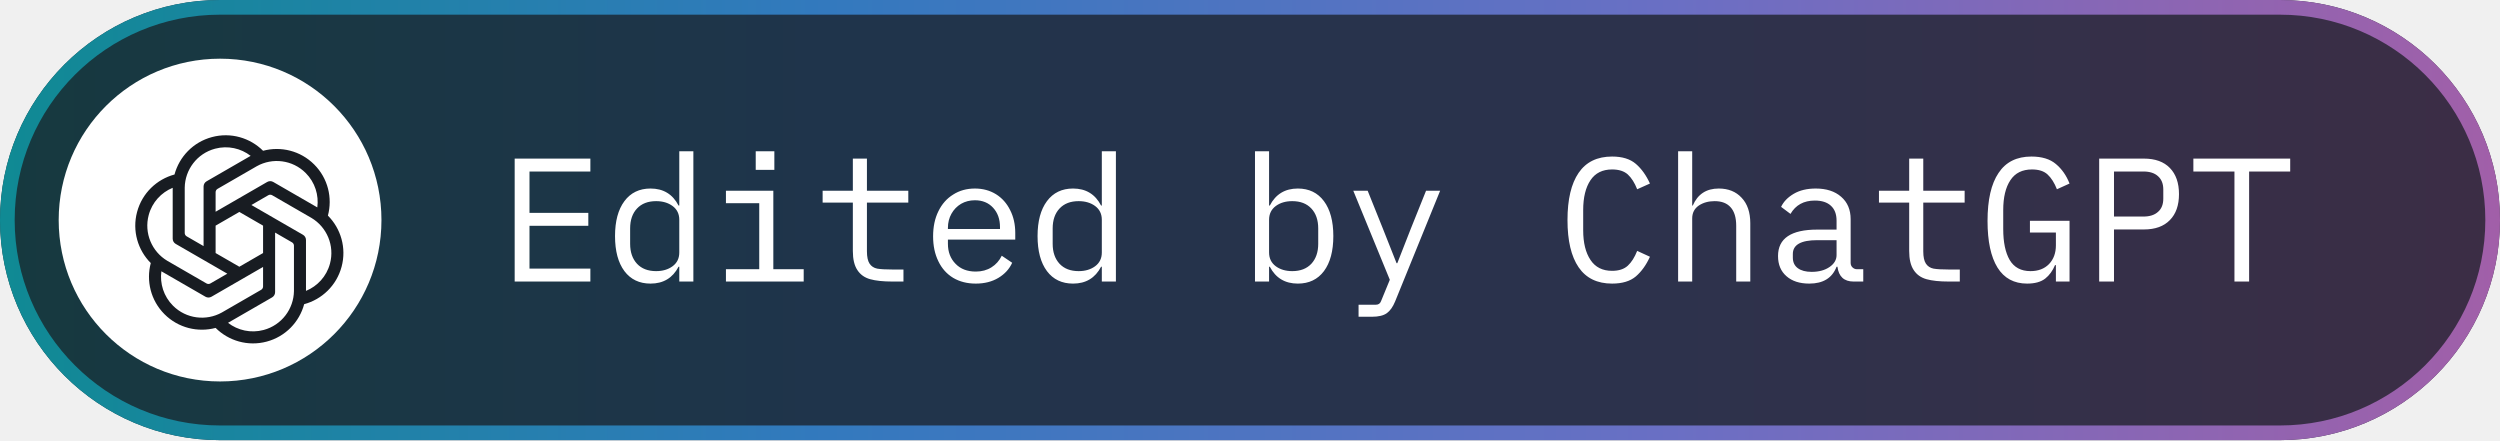
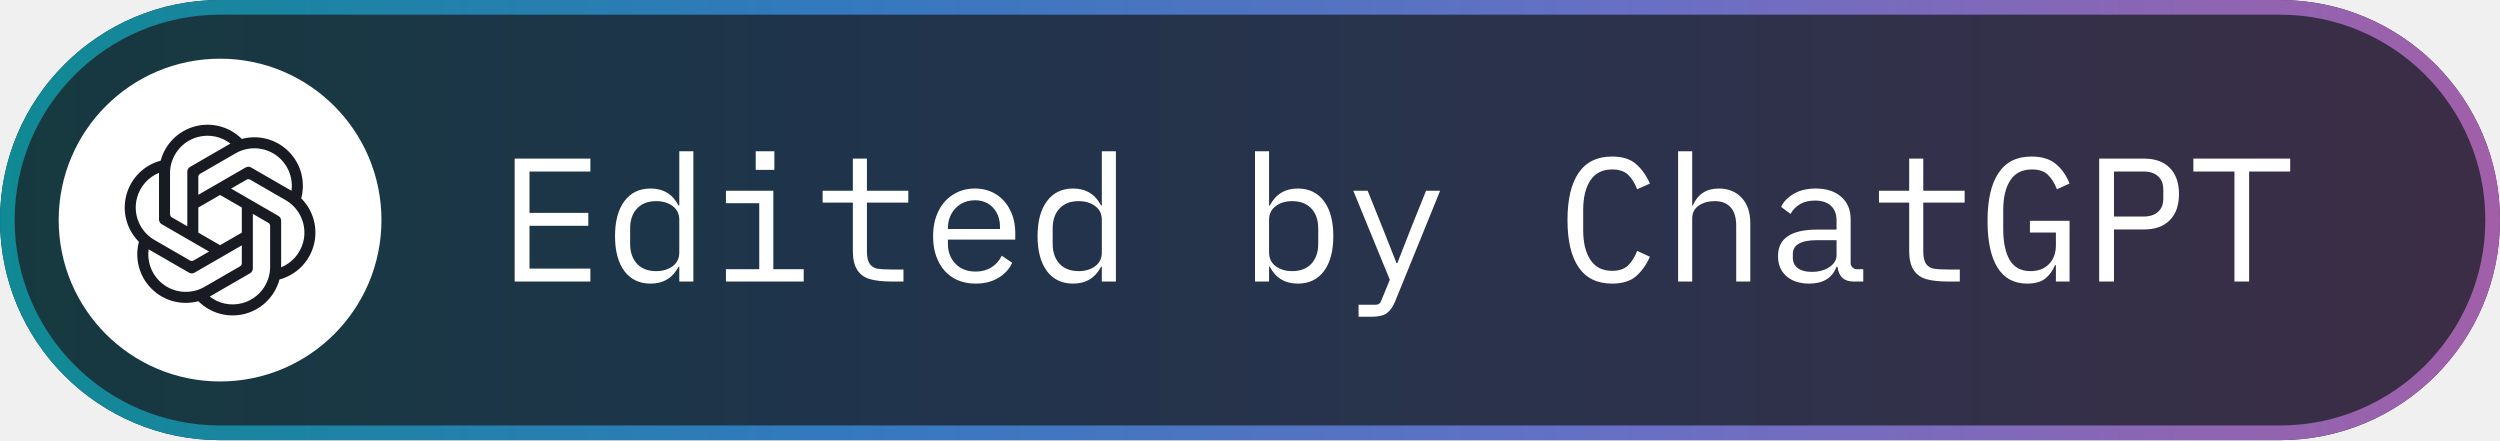
<svg xmlns="http://www.w3.org/2000/svg" width="213" height="37.5" viewBox="0 0 213 37.5" role="img" aria-label="Edited by ChatGPT">
  <defs>
-     <g id="bf852b1-mark" transform="translate(2 2) scale(0.04)">
+     <g id="bf852b1-mark" transform="translate(1.884081 1.884067) scale(0.03665338)">
      <path d="M508.749 317.399C516.777 287.314 508.991 253.884 485.389 230.282C461.788 206.681 428.36 198.895 398.273 206.923C376.231 184.928 343.39 174.956 311.148 183.596C278.906 192.234 255.45 217.292 247.36 247.361C217.291 255.451 192.233 278.91 183.595 311.149C174.957 343.391 184.927 376.232 206.924 398.274C198.896 428.359 206.683 461.789 230.284 485.391C253.885 508.992 287.313 516.779 317.401 508.75C339.442 530.745 372.286 540.717 404.525 532.079C436.767 523.441 460.223 498.384 468.313 468.315C498.383 460.224 523.44 436.766 532.078 404.526C540.716 372.285 530.747 339.443 508.749 317.402V317.399ZM470.899 244.776C486.892 260.77 493.488 282.601 490.687 303.412L415.577 260.046C412.411 258.218 408.509 258.218 405.345 260.046L317.401 310.82V277.526C317.401 275.191 318.652 273.005 320.676 271.837L387.644 233.174C414.178 218.353 448.346 222.223 470.901 244.776H470.899ZM357.837 311.144L398.275 334.491V381.185L357.837 404.532L317.398 381.185V334.491L357.837 311.144ZM264.776 269.693C265.207 239.305 285.644 211.649 316.453 203.393C338.3 197.54 360.505 202.744 377.127 215.573L302.014 258.937C298.848 260.764 296.898 264.144 296.898 267.798V369.346L268.065 352.699C266.043 351.531 264.776 349.353 264.776 347.017V269.691V269.693ZM203.391 316.454C209.244 294.608 224.854 277.978 244.276 269.999V356.73C244.276 360.384 246.226 363.763 249.392 365.591L337.337 416.365L308.503 433.013C306.481 434.181 303.961 434.188 301.939 433.02L234.971 394.357C208.868 378.789 195.138 347.261 203.391 316.454ZM244.775 470.9C228.781 454.906 222.186 433.075 224.986 412.264L300.096 455.63C303.263 457.457 307.164 457.457 310.328 455.63L398.273 404.856V438.149C398.273 440.485 397.022 442.671 394.997 443.839L328.029 482.502C301.495 497.322 267.327 493.452 244.772 470.9H244.775ZM450.897 445.982C450.466 476.371 430.029 504.027 399.22 512.283C377.373 518.136 355.168 512.932 338.547 500.102L413.659 456.738C416.826 454.911 418.775 451.532 418.775 447.877V346.329L447.609 362.977C449.631 364.145 450.897 366.323 450.897 368.659V445.985V445.982ZM512.282 399.221C506.429 421.068 490.819 437.697 471.397 445.676V358.946C471.397 355.292 469.448 351.912 466.281 350.085L378.336 299.311L407.17 282.663C409.192 281.495 411.712 281.487 413.734 282.655L480.702 321.318C506.805 336.887 520.536 368.415 512.282 399.221Z" />
    </g>
    <g id="bf852b1-text" transform="translate(34 19.19)">
      <path d="M1.08 0V-8.38H6.24V-7.5H2.09V-4.68H6.1V-3.8H2.09V-0.88H6.24V0ZM12.3 -1.01H12.25Q11.65 0.14 10.34 0.14Q9.2 0.14 8.56 -0.71Q7.92 -1.57 7.92 -3.1Q7.92 -4.62 8.56 -5.48Q9.2 -6.34 10.34 -6.34Q11.65 -6.34 12.25 -5.18H12.3V-8.88H13.26V0H12.3ZM12.3 -1.98V-4.21Q12.3 -4.81 11.84 -5.15Q11.39 -5.48 10.72 -5.48Q9.89 -5.48 9.42 -4.98Q8.95 -4.48 8.95 -3.62V-2.57Q8.95 -1.72 9.42 -1.21Q9.89 -0.71 10.72 -0.71Q11.39 -0.71 11.84 -1.04Q12.3 -1.38 12.3 -1.98ZM18.78 -8.88V-7.61H17.51V-8.88ZM15.48 -0.84H17.75V-5.34H15.48V-6.19H18.71V-0.84H20.78V0H15.48ZM25.09 -2.06Q25.09 -1.49 25.27 -1.22Q25.45 -0.95 25.79 -0.88Q26.14 -0.82 26.82 -0.82H27.58V0H26.83Q25.88 0 25.31 -0.16Q24.74 -0.32 24.44 -0.78Q24.13 -1.24 24.13 -2.08V-5.38H22.07V-6.19H24.13V-8.38H25.09V-6.19H27.91V-5.38H25.09ZM29.6 -3.08Q29.6 -4.06 29.96 -4.79Q30.32 -5.53 30.97 -5.93Q31.61 -6.34 32.45 -6.34Q33.26 -6.34 33.89 -5.95Q34.51 -5.56 34.85 -4.87Q35.2 -4.19 35.2 -3.31V-2.86H30.61V-2.57Q30.61 -1.74 31.13 -1.21Q31.64 -0.68 32.51 -0.68Q33.12 -0.68 33.58 -0.97Q34.03 -1.25 34.28 -1.76L34.99 -1.28Q34.7 -0.64 34.05 -0.25Q33.4 0.14 32.51 0.14Q31.63 0.14 30.97 -0.25Q30.31 -0.65 29.96 -1.38Q29.6 -2.11 29.6 -3.08ZM30.61 -3.66V-3.58H34.16V-3.71Q34.16 -4.52 33.69 -5.03Q33.22 -5.54 32.45 -5.54Q31.93 -5.54 31.51 -5.3Q31.09 -5.05 30.85 -4.62Q30.61 -4.19 30.61 -3.66ZM41.1 -1.01H41.05Q40.45 0.14 39.14 0.14Q38 0.14 37.36 -0.71Q36.72 -1.57 36.72 -3.1Q36.72 -4.62 37.36 -5.48Q38 -6.34 39.14 -6.34Q40.45 -6.34 41.05 -5.18H41.1V-8.88H42.06V0H41.1ZM41.1 -1.98V-4.21Q41.1 -4.81 40.64 -5.15Q40.19 -5.48 39.52 -5.48Q38.69 -5.48 38.22 -4.98Q37.75 -4.48 37.75 -3.62V-2.57Q37.75 -1.72 38.22 -1.21Q38.69 -0.71 39.52 -0.71Q40.19 -0.71 40.64 -1.04Q41.1 -1.38 41.1 -1.98ZM51.54 -8.88H52.5V-5.18H52.55Q53.15 -6.34 54.46 -6.34Q55.6 -6.34 56.24 -5.48Q56.88 -4.62 56.88 -3.1Q56.88 -1.57 56.24 -0.71Q55.6 0.14 54.46 0.14Q53.15 0.14 52.55 -1.01H52.5V0H51.54ZM55.85 -2.57V-3.62Q55.85 -4.48 55.38 -4.98Q54.91 -5.48 54.08 -5.48Q53.41 -5.48 52.96 -5.15Q52.5 -4.81 52.5 -4.21V-1.98Q52.5 -1.38 52.96 -1.04Q53.41 -0.71 54.08 -0.71Q54.91 -0.71 55.38 -1.21Q55.85 -1.72 55.85 -2.57ZM63.2 -6.19H64.16L61.09 1.36Q60.86 1.92 60.52 2.16Q60.18 2.4 59.51 2.4H58.6V1.58H59.78Q60.04 1.58 60.13 1.34L60.73 -0.12L58.24 -6.19H59.22L60.26 -3.6L61.19 -1.25H61.24L62.16 -3.6ZM72.84 -4.19Q72.84 -6.3 73.6 -7.41Q74.36 -8.52 75.88 -8.52Q76.92 -8.52 77.5 -8.02Q78.08 -7.52 78.46 -6.68L77.59 -6.29Q77.33 -6.95 76.95 -7.3Q76.57 -7.64 75.88 -7.64Q74.9 -7.64 74.41 -6.91Q73.91 -6.17 73.91 -4.87V-3.5Q73.91 -2.21 74.41 -1.47Q74.9 -0.73 75.88 -0.73Q76.57 -0.73 76.95 -1.08Q77.33 -1.43 77.59 -2.09L78.46 -1.69Q78.08 -0.85 77.5 -0.35Q76.92 0.14 75.88 0.14Q74.36 0.14 73.6 -0.97Q72.84 -2.08 72.84 -4.19ZM80.38 -8.88H81.34V-5.18H81.38Q81.88 -6.34 83.15 -6.34Q84.13 -6.34 84.71 -5.71Q85.3 -5.09 85.3 -3.97V0H84.34V-3.8Q84.34 -4.64 83.96 -5.06Q83.59 -5.48 82.87 -5.48Q82.24 -5.48 81.79 -5.18Q81.34 -4.87 81.34 -4.3V0H80.38ZM92.34 0Q91.37 0 91.24 -1.01H91.18Q90.74 0.14 89.32 0.14Q88.34 0.14 87.77 -0.36Q87.19 -0.86 87.19 -1.74Q87.19 -3.54 89.86 -3.54H91.18V-4.15Q91.18 -4.82 90.79 -5.17Q90.41 -5.52 89.7 -5.52Q88.57 -5.52 88.04 -4.61L87.4 -5.09Q87.65 -5.62 88.26 -5.98Q88.87 -6.34 89.76 -6.34Q90.85 -6.34 91.49 -5.78Q92.14 -5.22 92.14 -4.25V-1.27Q92.14 -1.09 92.26 -0.97Q92.39 -0.84 92.57 -0.84H93V0ZM91.18 -1.8V-2.82H89.86Q88.2 -2.82 88.2 -1.88V-1.63Q88.2 -1.16 88.54 -0.91Q88.88 -0.66 89.48 -0.66Q90.22 -0.66 90.7 -0.99Q91.18 -1.32 91.18 -1.8ZM97.09 -2.06Q97.09 -1.49 97.27 -1.22Q97.45 -0.95 97.79 -0.88Q98.14 -0.82 98.82 -0.82H99.58V0H98.83Q97.88 0 97.31 -0.16Q96.74 -0.32 96.44 -0.78Q96.13 -1.24 96.13 -2.08V-5.38H94.07V-6.19H96.13V-8.38H97.09V-6.19H99.91V-5.38H97.09ZM106.13 -1.12H106.07Q105.83 -0.54 105.4 -0.2Q104.96 0.14 104.17 0.14Q102.83 0.14 102.15 -0.95Q101.47 -2.05 101.47 -4.13Q101.47 -6.29 102.22 -7.4Q102.96 -8.52 104.46 -8.52Q105.53 -8.52 106.13 -8.01Q106.74 -7.5 107.06 -6.68L106.2 -6.29Q105.94 -6.95 105.56 -7.3Q105.19 -7.64 104.5 -7.64Q103.51 -7.64 103.03 -6.91Q102.54 -6.18 102.54 -4.87V-3.58Q102.54 -2.23 102.98 -1.47Q103.43 -0.71 104.4 -0.71Q105.19 -0.71 105.66 -1.19Q106.13 -1.68 106.13 -2.47V-3.34H104.36V-4.14H107.06V0H106.13ZM109.08 0V-8.38H112.13Q113.28 -8.38 113.9 -7.74Q114.52 -7.1 114.52 -5.96Q114.52 -4.82 113.9 -4.19Q113.28 -3.55 112.13 -3.55H110.09V0ZM110.09 -4.43H112.1Q112.74 -4.43 113.09 -4.75Q113.45 -5.06 113.45 -5.65V-6.28Q113.45 -6.86 113.09 -7.18Q112.74 -7.5 112.1 -7.5H110.09ZM119.3 -7.5V0H118.3V-7.5H115.5V-8.38H122.1V-7.5Z" />
    </g>
-     <clipPath id="bf852b1-plate">
-       <circle cx="15" cy="15" r="11" />
-     </clipPath>
    <linearGradient id="bf852b1-edge-dark" x1="0" y1="0" x2="1" y2="0">
      <stop offset="0%" stop-color="#0F8A93" />
      <stop offset="33.33%" stop-color="#3379BE" />
      <stop offset="66.67%" stop-color="#6A6FC4" />
      <stop offset="100%" stop-color="#A25FA8" />
    </linearGradient>
    <linearGradient id="bf852b1-wash-dark" x1="0" y1="0" x2="1" y2="0">
      <stop offset="0%" stop-color="#16393F" />
      <stop offset="33.33%" stop-color="#1F344B" />
      <stop offset="66.67%" stop-color="#2D324C" />
      <stop offset="100%" stop-color="#3C2D45" />
    </linearGradient>
  </defs>
  <g transform="scale(1.25)">
    <g>
      <rect x="0" y="0" width="170.4" height="30" rx="15" fill="url(#bf852b1-wash-dark)" />
      <circle cx="15" cy="15" r="11" fill="#FFFFFF" />
-       <use href="#bf852b1-mark" clip-path="url(#bf852b1-plate)" fill="#181C22" />
+       <use href="#bf852b1-mark" fill="#181C22" />
      <use href="#bf852b1-text" fill="#FFFFFF" />
      <rect x="0.5" y="0.5" width="169.4" height="29" rx="14.5" fill="none" stroke="url(#bf852b1-edge-dark)" stroke-width="1" />
    </g>
  </g>
</svg>
